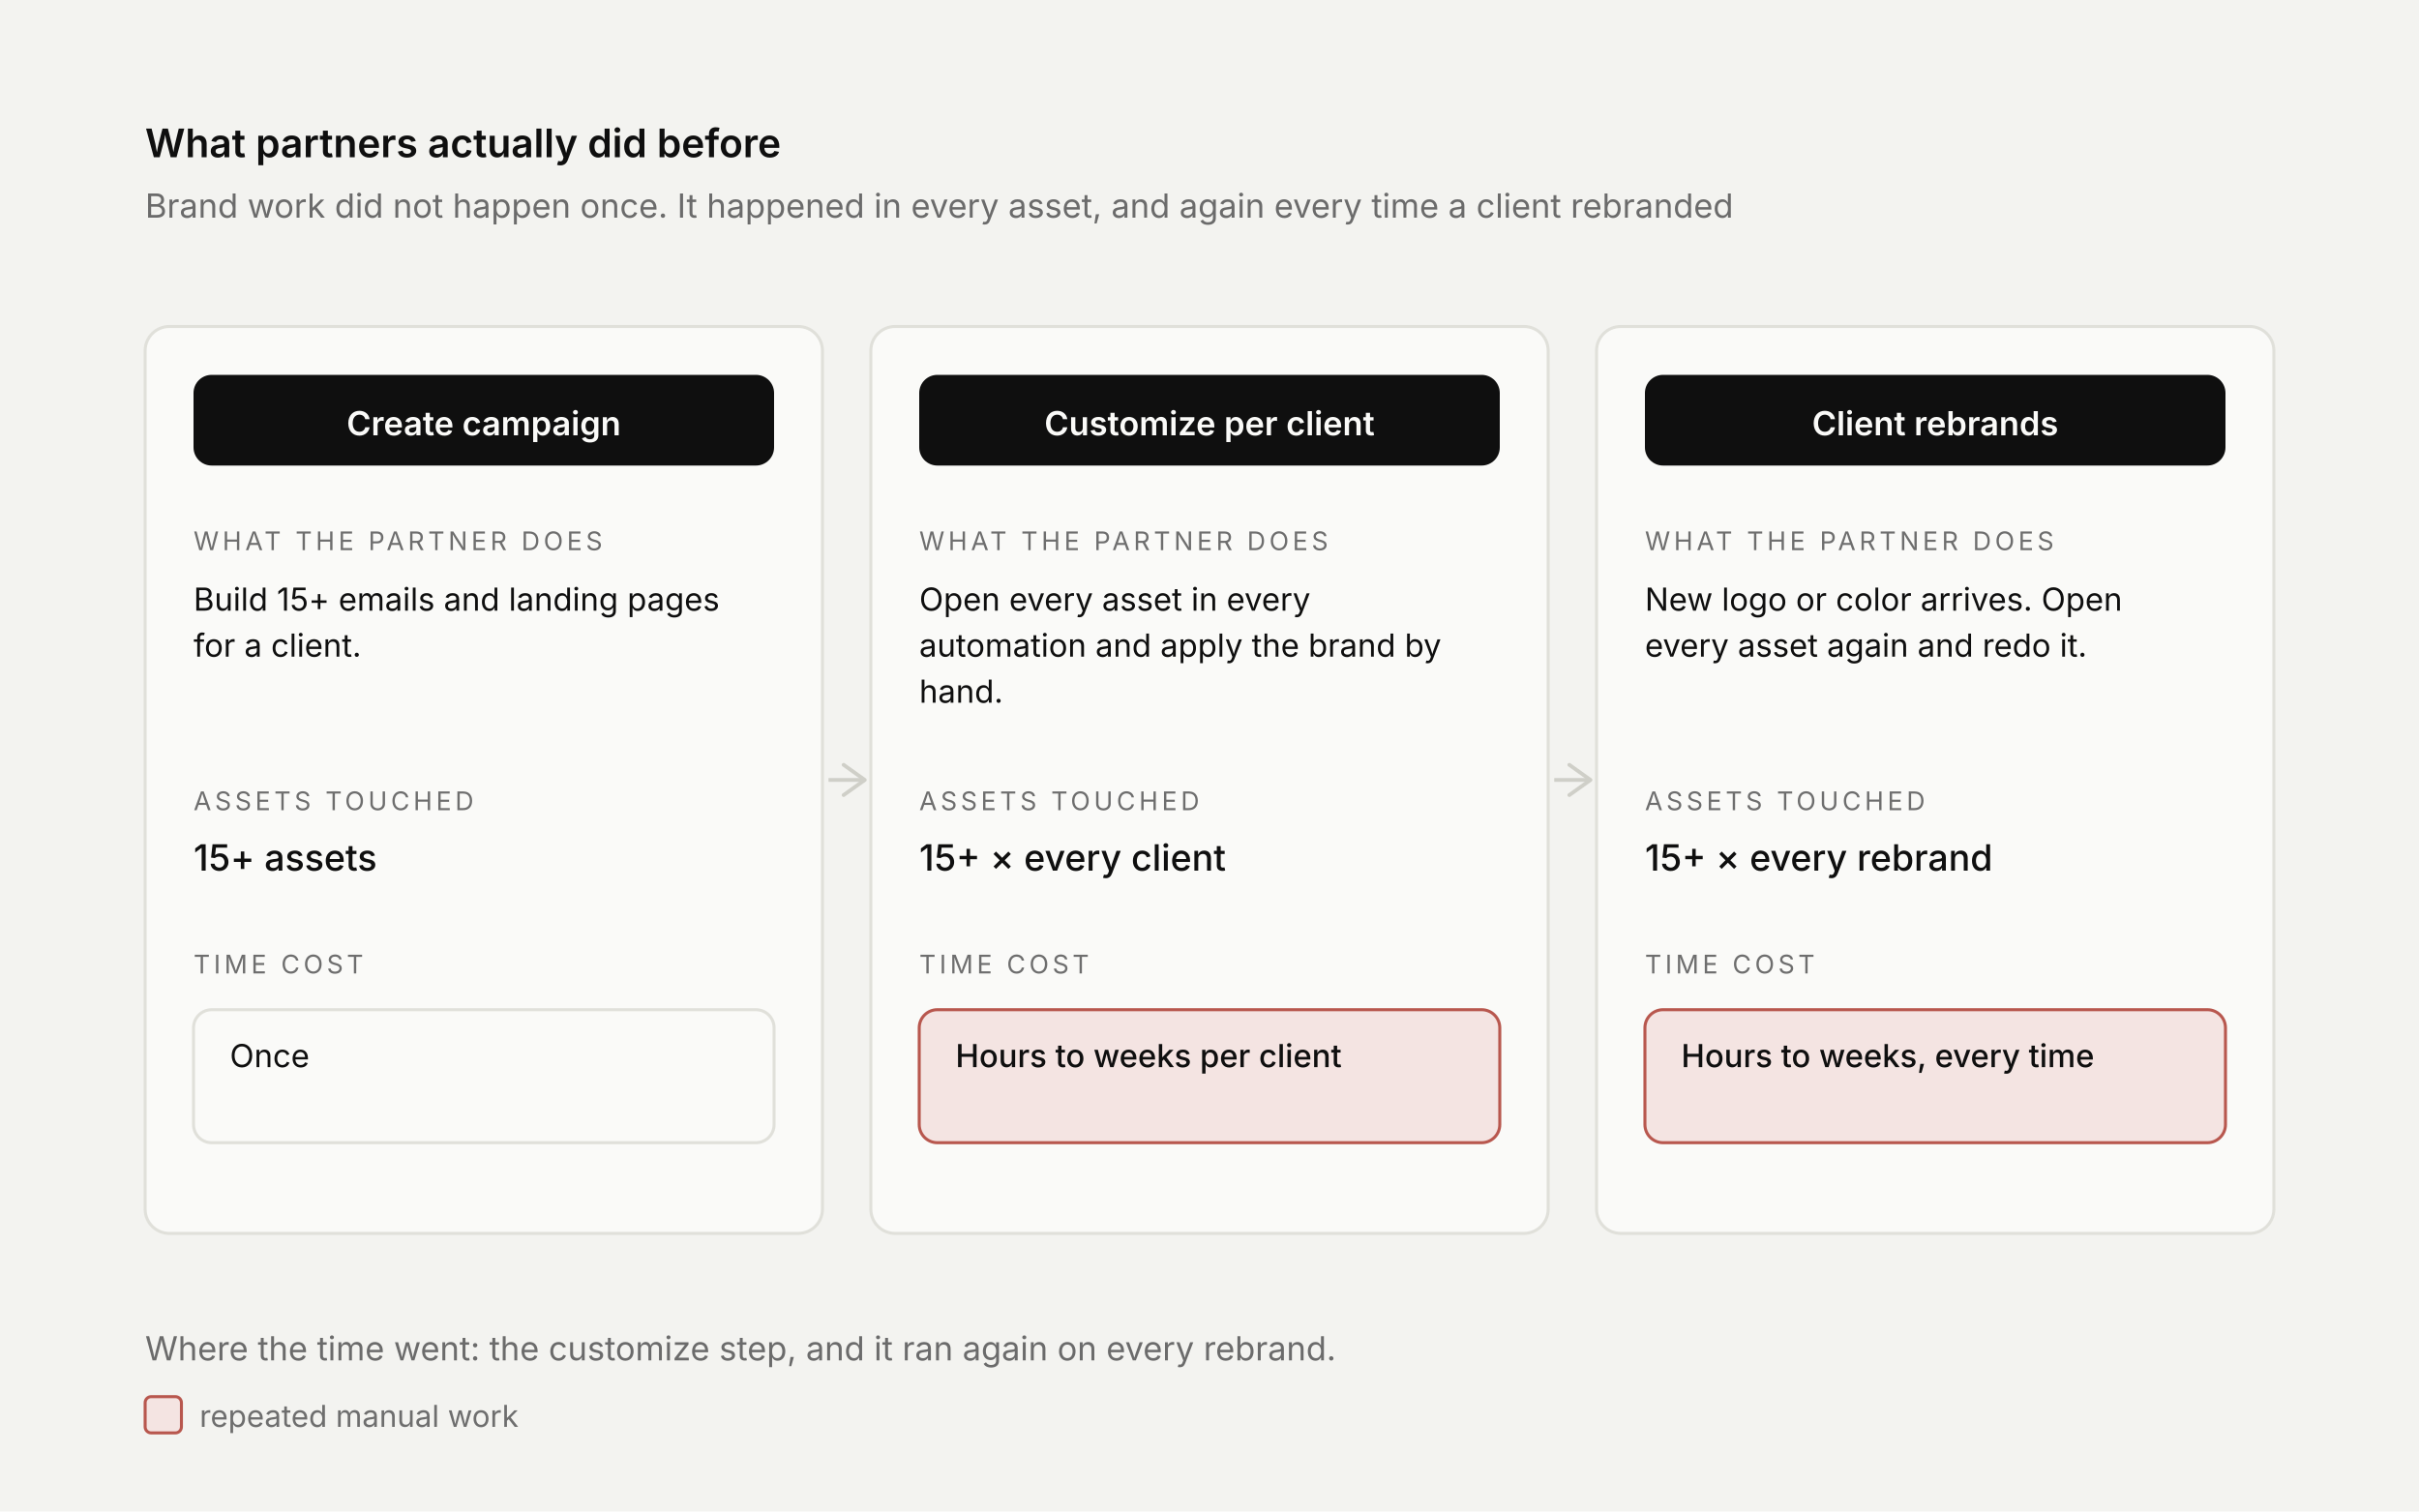
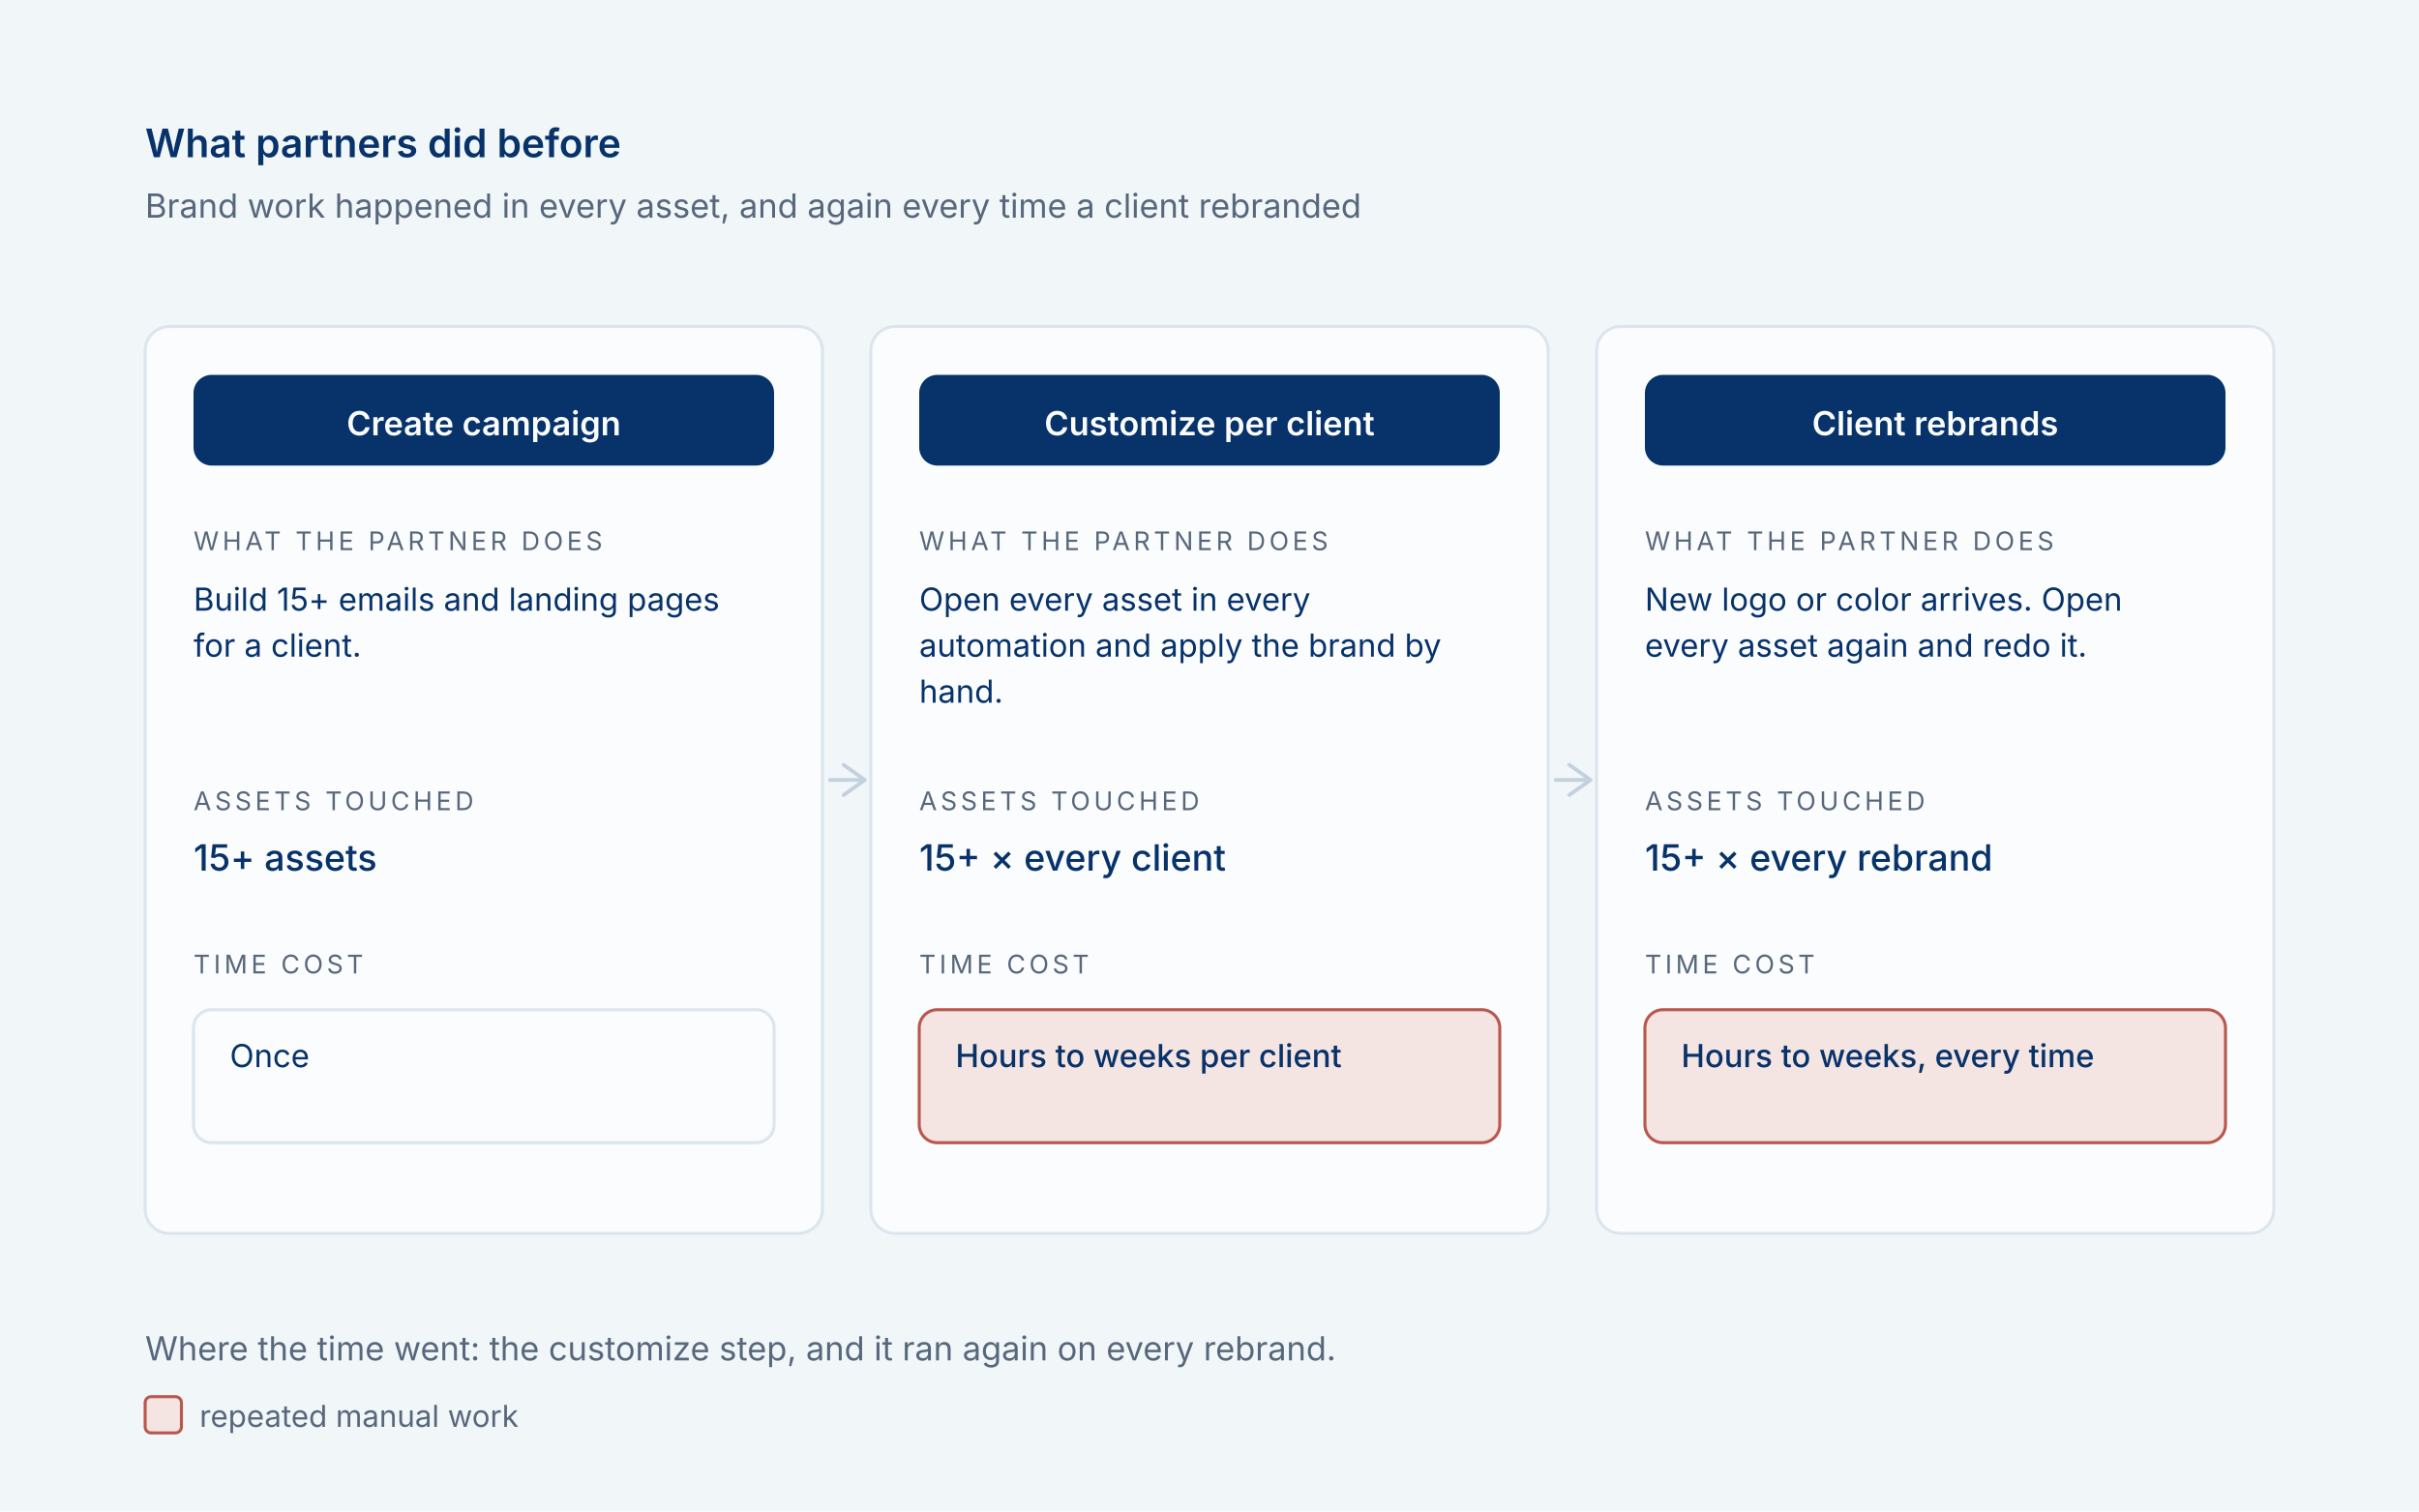
<svg xmlns="http://www.w3.org/2000/svg" viewBox="0 0 800 500" width="800" height="500" role="img" aria-label="Partner journey in three stages: create campaign, customize per client, client rebrands, with the time cost highlighted on the two stages where brand work was redone by hand" font-family="Inter, Helvetica, Arial, sans-serif">
-   <rect width="800" height="500" fill="#f3f3f0" />
-   <text x="48" y="52" font-size="13" fill="#0f0f0f" text-anchor="start" font-weight="600">What partners actually did before</text>
-   <text x="48" y="72" font-size="11" fill="#6b6b6b" text-anchor="start">Brand work did not happen once. It happened in every asset, and again every time a client rebranded</text>
-   <rect x="48" y="108" width="224" height="300" rx="8" fill="#fafaf8" stroke="#e0e0da" stroke-width="1" />
-   <rect x="64" y="124" width="192" height="30" rx="6" fill="#0f0f0f" />
-   <text x="160" y="144" font-size="11" fill="#fafaf8" text-anchor="middle" font-weight="600">Create campaign</text>
-   <text x="64" y="182" font-size="8.5" fill="#6e6e6e" text-anchor="start" letter-spacing="1.2">WHAT THE PARTNER DOES</text>
-   <text x="64" y="202.0" font-size="10.5" fill="#0f0f0f" text-anchor="start">Build 15+ emails and landing pages</text>
-   <text x="64" y="217.225" font-size="10.5" fill="#0f0f0f" text-anchor="start">for a client.</text>
-   <text x="64" y="268" font-size="8.5" fill="#6e6e6e" text-anchor="start" letter-spacing="1.2">ASSETS TOUCHED</text>
-   <text x="64" y="288" font-size="12" fill="#0f0f0f" text-anchor="start" font-weight="500">15+ assets</text>
-   <text x="64" y="322" font-size="8.5" fill="#6e6e6e" text-anchor="start" letter-spacing="1.2">TIME COST</text>
-   <rect x="64" y="334" width="192" height="44" rx="6" fill="#fafaf8" stroke="#e0e0da" />
-   <text x="76" y="353.0" font-size="10.5" fill="#0f0f0f" text-anchor="start">Once</text>
-   <line x1="274" y1="258" x2="286" y2="258" stroke="#cfcfc8" stroke-width="1.25" />
-   <path d="M279 253 L286 258 L279 263" fill="none" stroke="#cfcfc8" stroke-width="1.25" stroke-linecap="round" stroke-linejoin="round" />
-   <rect x="288" y="108" width="224" height="300" rx="8" fill="#fafaf8" stroke="#e0e0da" stroke-width="1" />
-   <rect x="304" y="124" width="192" height="30" rx="6" fill="#0f0f0f" />
-   <text x="400" y="144" font-size="11" fill="#fafaf8" text-anchor="middle" font-weight="600">Customize per client</text>
-   <text x="304" y="182" font-size="8.5" fill="#6e6e6e" text-anchor="start" letter-spacing="1.2">WHAT THE PARTNER DOES</text>
-   <text x="304" y="202.0" font-size="10.5" fill="#0f0f0f" text-anchor="start">Open every asset in every</text>
-   <text x="304" y="217.225" font-size="10.5" fill="#0f0f0f" text-anchor="start">automation and apply the brand by</text>
-   <text x="304" y="232.45" font-size="10.5" fill="#0f0f0f" text-anchor="start">hand.</text>
-   <text x="304" y="268" font-size="8.5" fill="#6e6e6e" text-anchor="start" letter-spacing="1.2">ASSETS TOUCHED</text>
-   <text x="304" y="288" font-size="12" fill="#0f0f0f" text-anchor="start" font-weight="500">15+ × every client</text>
-   <text x="304" y="322" font-size="8.5" fill="#6e6e6e" text-anchor="start" letter-spacing="1.2">TIME COST</text>
+   <rect width="800" height="500" fill="#F1F7F9" />
+   <text x="48" y="52" font-size="13" fill="#07326A" text-anchor="start" font-weight="600">What partners did before</text>
+   <text x="48" y="72" font-size="11" fill="#57677C" text-anchor="start">Brand work happened in every asset, and again every time a client rebranded</text>
+   <rect x="48" y="108" width="224" height="300" rx="8" fill="#FAFCFD" stroke="#DCE5EE" stroke-width="1" />
+   <rect x="64" y="124" width="192" height="30" rx="6" fill="#07326A" />
+   <text x="160" y="144" font-size="11" fill="#FAFCFD" text-anchor="middle" font-weight="600">Create campaign</text>
+   <text x="64" y="182" font-size="8.5" fill="#57677C" text-anchor="start" letter-spacing="1.2">WHAT THE PARTNER DOES</text>
+   <text x="64" y="202.0" font-size="10.5" fill="#07326A" text-anchor="start">Build 15+ emails and landing pages</text>
+   <text x="64" y="217.225" font-size="10.5" fill="#07326A" text-anchor="start">for a client.</text>
+   <text x="64" y="268" font-size="8.5" fill="#57677C" text-anchor="start" letter-spacing="1.2">ASSETS TOUCHED</text>
+   <text x="64" y="288" font-size="12" fill="#07326A" text-anchor="start" font-weight="500">15+ assets</text>
+   <text x="64" y="322" font-size="8.5" fill="#57677C" text-anchor="start" letter-spacing="1.2">TIME COST</text>
+   <rect x="64" y="334" width="192" height="44" rx="6" fill="#FAFCFD" stroke="#DCE5EE" />
+   <text x="76" y="353.0" font-size="10.5" fill="#07326A" text-anchor="start">Once</text>
+   <line x1="274" y1="258" x2="286" y2="258" stroke="#C3D0DE" stroke-width="1.25" />
+   <path d="M279 253 L286 258 L279 263" fill="none" stroke="#C3D0DE" stroke-width="1.25" stroke-linecap="round" stroke-linejoin="round" />
+   <rect x="288" y="108" width="224" height="300" rx="8" fill="#FAFCFD" stroke="#DCE5EE" stroke-width="1" />
+   <rect x="304" y="124" width="192" height="30" rx="6" fill="#07326A" />
+   <text x="400" y="144" font-size="11" fill="#FAFCFD" text-anchor="middle" font-weight="600">Customize per client</text>
+   <text x="304" y="182" font-size="8.5" fill="#57677C" text-anchor="start" letter-spacing="1.2">WHAT THE PARTNER DOES</text>
+   <text x="304" y="202.0" font-size="10.5" fill="#07326A" text-anchor="start">Open every asset in every</text>
+   <text x="304" y="217.225" font-size="10.5" fill="#07326A" text-anchor="start">automation and apply the brand by</text>
+   <text x="304" y="232.45" font-size="10.5" fill="#07326A" text-anchor="start">hand.</text>
+   <text x="304" y="268" font-size="8.5" fill="#57677C" text-anchor="start" letter-spacing="1.2">ASSETS TOUCHED</text>
+   <text x="304" y="288" font-size="12" fill="#07326A" text-anchor="start" font-weight="500">15+ × every client</text>
+   <text x="304" y="322" font-size="8.5" fill="#57677C" text-anchor="start" letter-spacing="1.2">TIME COST</text>
  <rect x="304" y="334" width="192" height="44" rx="6" fill="#f4e4e2" stroke="#b8574e" />
-   <text x="316" y="353.0" font-size="10.5" fill="#0f0f0f" text-anchor="start" font-weight="500">Hours to weeks per client</text>
-   <line x1="514" y1="258" x2="526" y2="258" stroke="#cfcfc8" stroke-width="1.25" />
-   <path d="M519 253 L526 258 L519 263" fill="none" stroke="#cfcfc8" stroke-width="1.25" stroke-linecap="round" stroke-linejoin="round" />
-   <rect x="528" y="108" width="224" height="300" rx="8" fill="#fafaf8" stroke="#e0e0da" stroke-width="1" />
-   <rect x="544" y="124" width="192" height="30" rx="6" fill="#0f0f0f" />
-   <text x="640" y="144" font-size="11" fill="#fafaf8" text-anchor="middle" font-weight="600">Client rebrands</text>
-   <text x="544" y="182" font-size="8.5" fill="#6e6e6e" text-anchor="start" letter-spacing="1.2">WHAT THE PARTNER DOES</text>
-   <text x="544" y="202.0" font-size="10.5" fill="#0f0f0f" text-anchor="start">New logo or color arrives. Open</text>
-   <text x="544" y="217.225" font-size="10.5" fill="#0f0f0f" text-anchor="start">every asset again and redo it.</text>
-   <text x="544" y="268" font-size="8.5" fill="#6e6e6e" text-anchor="start" letter-spacing="1.2">ASSETS TOUCHED</text>
-   <text x="544" y="288" font-size="12" fill="#0f0f0f" text-anchor="start" font-weight="500">15+ × every rebrand</text>
-   <text x="544" y="322" font-size="8.5" fill="#6e6e6e" text-anchor="start" letter-spacing="1.2">TIME COST</text>
+   <text x="316" y="353.0" font-size="10.5" fill="#07326A" text-anchor="start" font-weight="500">Hours to weeks per client</text>
+   <line x1="514" y1="258" x2="526" y2="258" stroke="#C3D0DE" stroke-width="1.25" />
+   <path d="M519 253 L526 258 L519 263" fill="none" stroke="#C3D0DE" stroke-width="1.25" stroke-linecap="round" stroke-linejoin="round" />
+   <rect x="528" y="108" width="224" height="300" rx="8" fill="#FAFCFD" stroke="#DCE5EE" stroke-width="1" />
+   <rect x="544" y="124" width="192" height="30" rx="6" fill="#07326A" />
+   <text x="640" y="144" font-size="11" fill="#FAFCFD" text-anchor="middle" font-weight="600">Client rebrands</text>
+   <text x="544" y="182" font-size="8.5" fill="#57677C" text-anchor="start" letter-spacing="1.2">WHAT THE PARTNER DOES</text>
+   <text x="544" y="202.0" font-size="10.5" fill="#07326A" text-anchor="start">New logo or color arrives. Open</text>
+   <text x="544" y="217.225" font-size="10.5" fill="#07326A" text-anchor="start">every asset again and redo it.</text>
+   <text x="544" y="268" font-size="8.5" fill="#57677C" text-anchor="start" letter-spacing="1.2">ASSETS TOUCHED</text>
+   <text x="544" y="288" font-size="12" fill="#07326A" text-anchor="start" font-weight="500">15+ × every rebrand</text>
+   <text x="544" y="322" font-size="8.5" fill="#57677C" text-anchor="start" letter-spacing="1.2">TIME COST</text>
  <rect x="544" y="334" width="192" height="44" rx="6" fill="#f4e4e2" stroke="#b8574e" />
-   <text x="556" y="353.0" font-size="10.5" fill="#0f0f0f" text-anchor="start" font-weight="500">Hours to weeks, every time</text>
-   <text x="48" y="450" font-size="11" fill="#6b6b6b" text-anchor="start">Where the time went: the customize step, and it ran again on every rebrand.</text>
+   <text x="556" y="353.0" font-size="10.5" fill="#07326A" text-anchor="start" font-weight="500">Hours to weeks, every time</text>
+   <text x="48" y="450" font-size="11" fill="#57677C" text-anchor="start">Where the time went: the customize step, and it ran again on every rebrand.</text>
  <rect x="48" y="462" width="12" height="12" rx="2" fill="#f4e4e2" stroke="#b8574e" />
-   <text x="66" y="472" font-size="10" fill="#6e6e6e" text-anchor="start">repeated manual work</text>
+   <text x="66" y="472" font-size="10" fill="#57677C" text-anchor="start">repeated manual work</text>
</svg>
